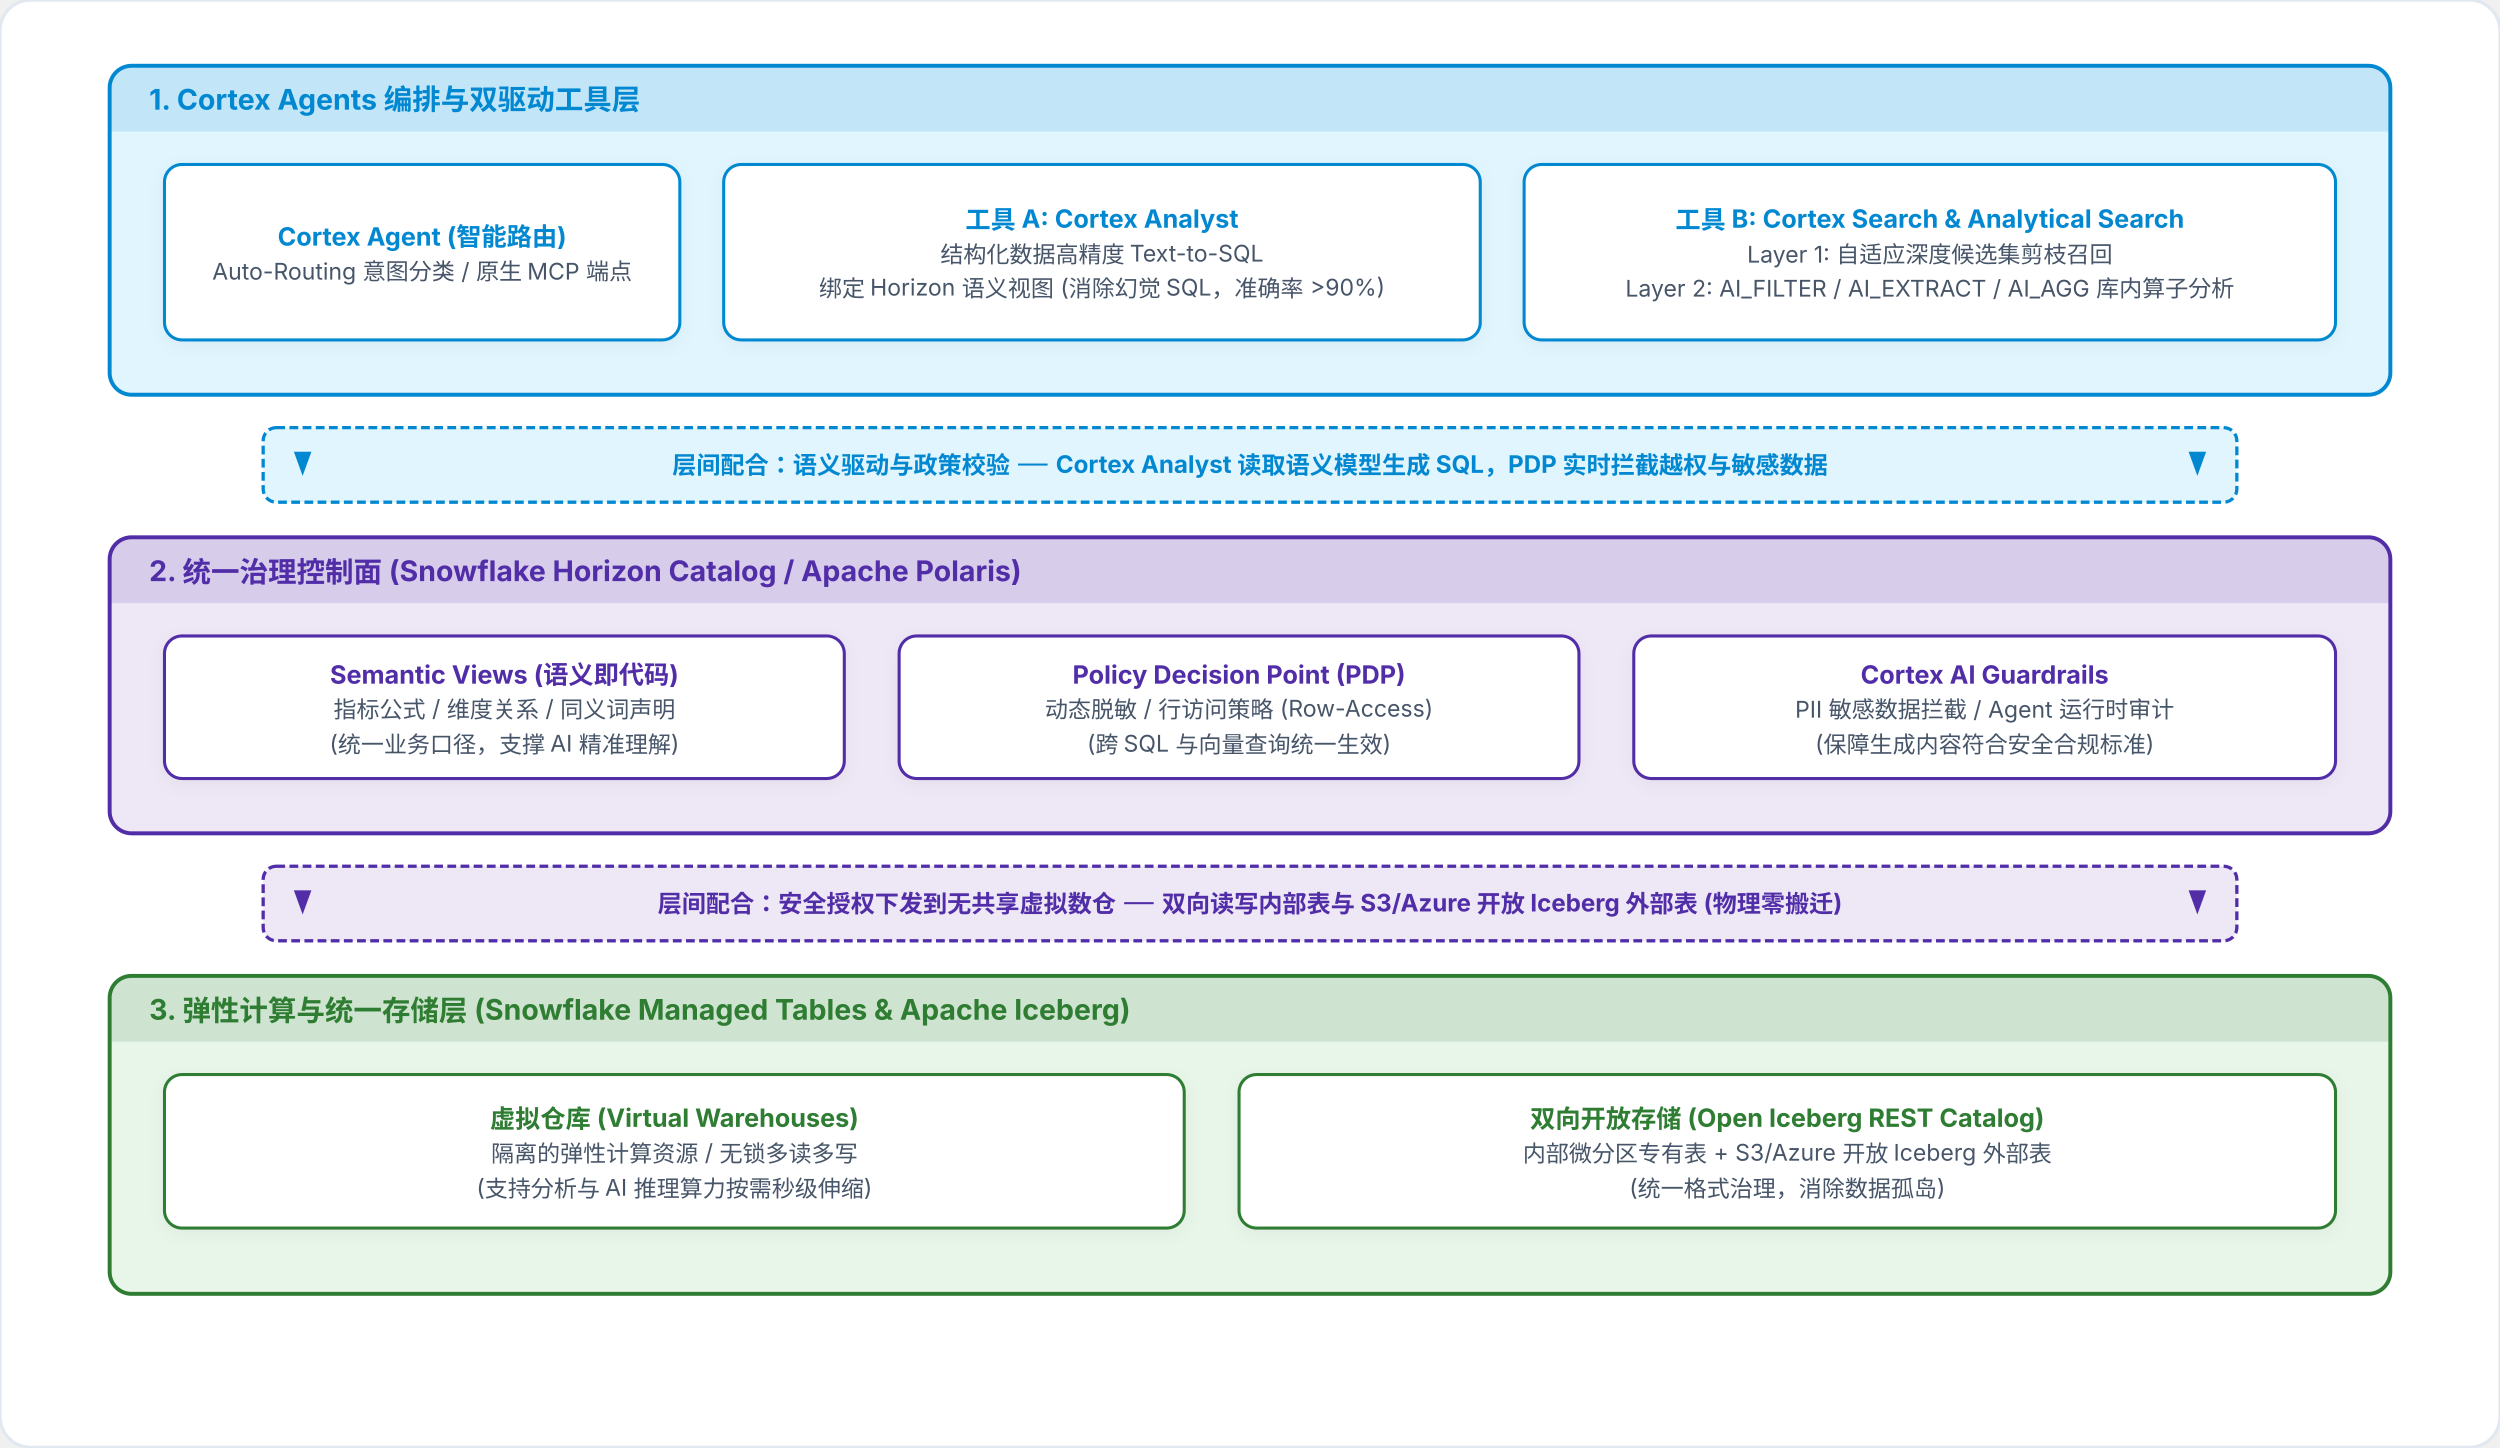
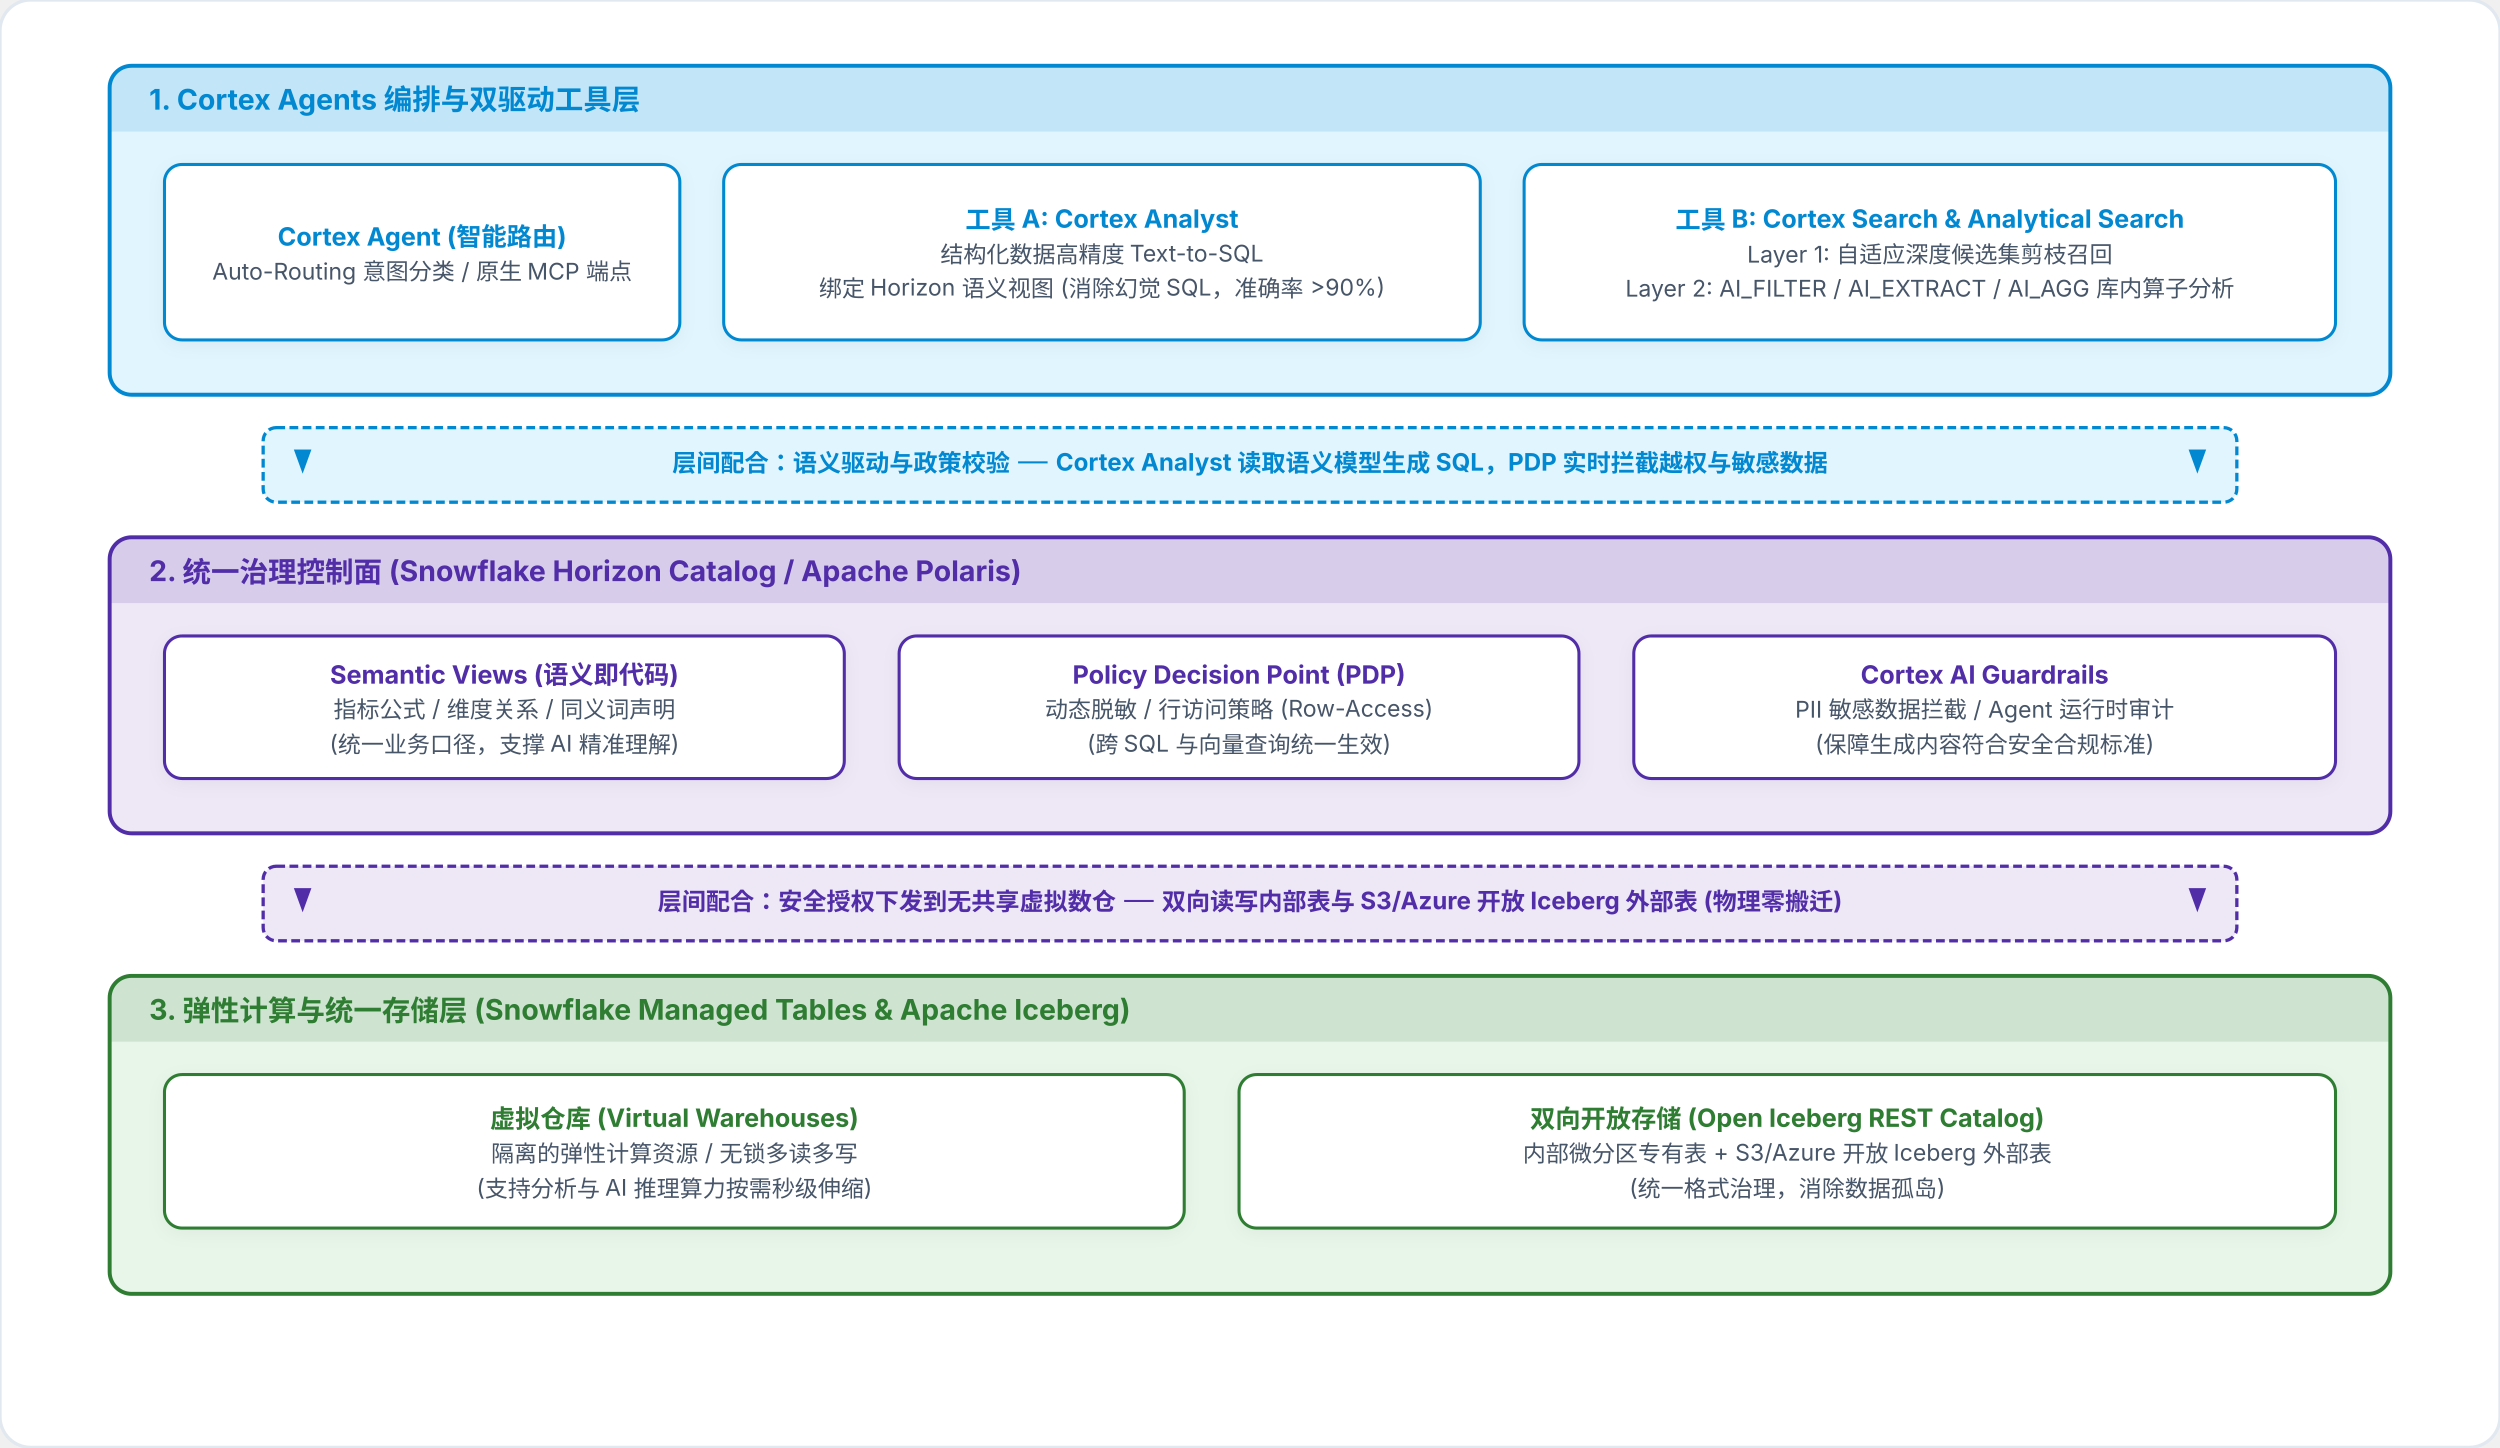
<svg xmlns="http://www.w3.org/2000/svg" viewBox="0 0 1140 660" width="100%" height="auto">
  <rect x="0" y="0" width="1140" height="660" rx="14" fill="#ffffff" stroke="#e2e8f0" stroke-width="1.5" />
  <rect x="50.0" y="30.0" width="1040.0" height="150.0" rx="10" fill="#e1f5fe" stroke="#0288d1" stroke-width="1.8" />
  <path d="M 50.0 40.0 A 10 10 0 0 1 60.0 30.0 L 1080.0 30.0 A 10 10 0 0 1 1090.0 40.0 L 1090.0 60.0 L 50.0 60.0 Z" fill="#0288d1" opacity="0.14" />
  <text x="68.0" y="50.0" font-family="-apple-system, BlinkMacSystemFont, Segoe UI, sans-serif" font-size="13" font-weight="700" fill="#0288d1">1. Cortex Agents 编排与双驱动工具层</text>
  <rect x="50.0" y="245.0" width="1040.0" height="135.0" rx="10" fill="#ede7f6" stroke="#512da8" stroke-width="1.8" />
  <path d="M 50.0 255.0 A 10 10 0 0 1 60.0 245.0 L 1080.0 245.0 A 10 10 0 0 1 1090.0 255.0 L 1090.0 275.0 L 50.0 275.0 Z" fill="#512da8" opacity="0.14" />
  <text x="68.0" y="265.0" font-family="-apple-system, BlinkMacSystemFont, Segoe UI, sans-serif" font-size="13" font-weight="700" fill="#512da8">2. 统一治理控制面 (Snowflake Horizon Catalog / Apache Polaris)</text>
  <rect x="50.0" y="445.0" width="1040.0" height="145.0" rx="10" fill="#e8f5e9" stroke="#2e7d32" stroke-width="1.8" />
  <path d="M 50.0 455.0 A 10 10 0 0 1 60.0 445.0 L 1080.0 445.0 A 10 10 0 0 1 1090.0 455.0 L 1090.0 475.0 L 50.0 475.0 Z" fill="#2e7d32" opacity="0.14" />
  <text x="68.0" y="465.0" font-family="-apple-system, BlinkMacSystemFont, Segoe UI, sans-serif" font-size="13" font-weight="700" fill="#2e7d32">3. 弹性计算与统一存储层 (Snowflake Managed Tables &amp; Apache Iceberg)</text>
  <rect x="75.0" y="75.0" width="235.0" height="80.0" rx="8" fill="#ffffff" stroke="#0288d1" stroke-width="1.4" filter="drop-shadow(0 2px 4px rgba(0,0,0,0.04))" />
  <text x="192.5" y="112.0" font-family="-apple-system, BlinkMacSystemFont, Segoe UI, sans-serif" font-size="11.5" font-weight="700" fill="#0288d1" text-anchor="middle">Cortex Agent (智能路由)</text>
  <text x="192.5" y="127.5" font-family="-apple-system, BlinkMacSystemFont, Segoe UI, sans-serif" font-size="10.5" font-weight="400" fill="#475569" text-anchor="middle">Auto-Routing 意图分类 / 原生 MCP 端点</text>
  <rect x="330.0" y="75.0" width="345.0" height="80.0" rx="8" fill="#ffffff" stroke="#0288d1" stroke-width="1.4" filter="drop-shadow(0 2px 4px rgba(0,0,0,0.04))" />
  <text x="502.5" y="104.25" font-family="-apple-system, BlinkMacSystemFont, Segoe UI, sans-serif" font-size="11.5" font-weight="700" fill="#0288d1" text-anchor="middle">工具 A: Cortex Analyst</text>
  <text x="502.5" y="119.75" font-family="-apple-system, BlinkMacSystemFont, Segoe UI, sans-serif" font-size="10.5" font-weight="400" fill="#475569" text-anchor="middle">结构化数据高精度 Text-to-SQL</text>
  <text x="502.5" y="135.25" font-family="-apple-system, BlinkMacSystemFont, Segoe UI, sans-serif" font-size="10.5" font-weight="400" fill="#475569" text-anchor="middle">绑定 Horizon 语义视图 (消除幻觉 SQL，准确率 &gt;90%)</text>
  <rect x="695.0" y="75.0" width="370.0" height="80.0" rx="8" fill="#ffffff" stroke="#0288d1" stroke-width="1.4" filter="drop-shadow(0 2px 4px rgba(0,0,0,0.04))" />
  <text x="880.0" y="104.25" font-family="-apple-system, BlinkMacSystemFont, Segoe UI, sans-serif" font-size="11.5" font-weight="700" fill="#0288d1" text-anchor="middle">工具 B: Cortex Search &amp; Analytical Search</text>
  <text x="880.0" y="119.75" font-family="-apple-system, BlinkMacSystemFont, Segoe UI, sans-serif" font-size="10.5" font-weight="400" fill="#475569" text-anchor="middle">Layer 1: 自适应深度候选集剪枝召回</text>
  <text x="880.0" y="135.25" font-family="-apple-system, BlinkMacSystemFont, Segoe UI, sans-serif" font-size="10.5" font-weight="400" fill="#475569" text-anchor="middle">Layer 2: AI_FILTER / AI_EXTRACT / AI_AGG 库内算子分析</text>
  <rect x="120.0" y="195.0" width="900.0" height="34.0" rx="6" fill="#e1f5fe" stroke="#0288d1" stroke-width="1.5" stroke-dasharray="4 2" />
-   <polygon points="134.0,206.0 142.0,206.0 138.0,217.0" fill="#0288d1" />
-   <polygon points="998.0,206.0 1006.0,206.0 1002.0,217.0" fill="#0288d1" />
-   <text x="570.0" y="216.0" font-family="-apple-system, BlinkMacSystemFont, Segoe UI, sans-serif" font-size="11" font-weight="700" fill="#0288d1" text-anchor="middle">层间配合：语义驱动与政策校验 ── Cortex Analyst 读取语义模型生成 SQL，PDP 实时拦截越权与敏感数据</text>
+   <polygon points="134.0,205.0 142.0,205.0 138.0,216.0" fill="#0288d1" />
+   <polygon points="998.0,205.0 1006.0,205.0 1002.0,216.0" fill="#0288d1" />
+   <text x="570.0" y="215.0" font-family="-apple-system, BlinkMacSystemFont, Segoe UI, sans-serif" font-size="11" font-weight="700" fill="#0288d1" text-anchor="middle">层间配合：语义驱动与政策校验 ── Cortex Analyst 读取语义模型生成 SQL，PDP 实时拦截越权与敏感数据</text>
  <rect x="75.0" y="290.0" width="310.0" height="65.0" rx="8" fill="#ffffff" stroke="#512da8" stroke-width="1.4" filter="drop-shadow(0 2px 4px rgba(0,0,0,0.04))" />
  <text x="230.0" y="311.75" font-family="-apple-system, BlinkMacSystemFont, Segoe UI, sans-serif" font-size="11.5" font-weight="700" fill="#512da8" text-anchor="middle">Semantic Views (语义即代码)</text>
  <text x="230.0" y="327.25" font-family="-apple-system, BlinkMacSystemFont, Segoe UI, sans-serif" font-size="10.5" font-weight="400" fill="#475569" text-anchor="middle">指标公式 / 维度关系 / 同义词声明</text>
  <text x="230.0" y="342.75" font-family="-apple-system, BlinkMacSystemFont, Segoe UI, sans-serif" font-size="10.5" font-weight="400" fill="#475569" text-anchor="middle">(统一业务口径，支撑 AI 精准理解)</text>
  <rect x="410.0" y="290.0" width="310.0" height="65.0" rx="8" fill="#ffffff" stroke="#512da8" stroke-width="1.4" filter="drop-shadow(0 2px 4px rgba(0,0,0,0.04))" />
  <text x="565.0" y="311.75" font-family="-apple-system, BlinkMacSystemFont, Segoe UI, sans-serif" font-size="11.5" font-weight="700" fill="#512da8" text-anchor="middle">Policy Decision Point (PDP)</text>
  <text x="565.0" y="327.25" font-family="-apple-system, BlinkMacSystemFont, Segoe UI, sans-serif" font-size="10.5" font-weight="400" fill="#475569" text-anchor="middle">动态脱敏 / 行访问策略 (Row-Access)</text>
  <text x="565.0" y="342.75" font-family="-apple-system, BlinkMacSystemFont, Segoe UI, sans-serif" font-size="10.5" font-weight="400" fill="#475569" text-anchor="middle">(跨 SQL 与向量查询统一生效)</text>
  <rect x="745.0" y="290.0" width="320.0" height="65.0" rx="8" fill="#ffffff" stroke="#512da8" stroke-width="1.4" filter="drop-shadow(0 2px 4px rgba(0,0,0,0.04))" />
  <text x="905.0" y="311.75" font-family="-apple-system, BlinkMacSystemFont, Segoe UI, sans-serif" font-size="11.5" font-weight="700" fill="#512da8" text-anchor="middle">Cortex AI Guardrails</text>
  <text x="905.0" y="327.25" font-family="-apple-system, BlinkMacSystemFont, Segoe UI, sans-serif" font-size="10.5" font-weight="400" fill="#475569" text-anchor="middle">PII 敏感数据拦截 / Agent 运行时审计</text>
  <text x="905.0" y="342.75" font-family="-apple-system, BlinkMacSystemFont, Segoe UI, sans-serif" font-size="10.5" font-weight="400" fill="#475569" text-anchor="middle">(保障生成内容符合安全合规标准)</text>
  <rect x="120.0" y="395.0" width="900.0" height="34.0" rx="6" fill="#ede7f6" stroke="#512da8" stroke-width="1.5" stroke-dasharray="4 2" />
-   <polygon points="134.0,406.0 142.0,406.0 138.0,417.0" fill="#512da8" />
-   <polygon points="998.0,406.0 1006.0,406.0 1002.0,417.0" fill="#512da8" />
-   <text x="570.0" y="416.0" font-family="-apple-system, BlinkMacSystemFont, Segoe UI, sans-serif" font-size="11" font-weight="700" fill="#512da8" text-anchor="middle">层间配合：安全授权下发到无共享虚拟数仓 ── 双向读写内部表与 S3/Azure 开放 Iceberg 外部表 (物理零搬迁)</text>
+   <polygon points="134.0,405.0 142.0,405.0 138.0,416.0" fill="#512da8" />
+   <polygon points="998.0,405.0 1006.0,405.0 1002.0,416.0" fill="#512da8" />
+   <text x="570.0" y="415.0" font-family="-apple-system, BlinkMacSystemFont, Segoe UI, sans-serif" font-size="11" font-weight="700" fill="#512da8" text-anchor="middle">层间配合：安全授权下发到无共享虚拟数仓 ── 双向读写内部表与 S3/Azure 开放 Iceberg 外部表 (物理零搬迁)</text>
  <rect x="75.0" y="490.0" width="465.0" height="70.0" rx="8" fill="#ffffff" stroke="#2e7d32" stroke-width="1.4" filter="drop-shadow(0 2px 4px rgba(0,0,0,0.04))" />
  <text x="307.5" y="514.25" font-family="-apple-system, BlinkMacSystemFont, Segoe UI, sans-serif" font-size="11.5" font-weight="700" fill="#2e7d32" text-anchor="middle">虚拟仓库 (Virtual Warehouses)</text>
  <text x="307.5" y="529.75" font-family="-apple-system, BlinkMacSystemFont, Segoe UI, sans-serif" font-size="10.5" font-weight="400" fill="#475569" text-anchor="middle">隔离的弹性计算资源 / 无锁多读多写</text>
  <text x="307.5" y="545.25" font-family="-apple-system, BlinkMacSystemFont, Segoe UI, sans-serif" font-size="10.5" font-weight="400" fill="#475569" text-anchor="middle">(支持分析与 AI 推理算力按需秒级伸缩)</text>
  <rect x="565.0" y="490.0" width="500.0" height="70.0" rx="8" fill="#ffffff" stroke="#2e7d32" stroke-width="1.4" filter="drop-shadow(0 2px 4px rgba(0,0,0,0.04))" />
  <text x="815.0" y="514.25" font-family="-apple-system, BlinkMacSystemFont, Segoe UI, sans-serif" font-size="11.5" font-weight="700" fill="#2e7d32" text-anchor="middle">双向开放存储 (Open Iceberg REST Catalog)</text>
  <text x="815.0" y="529.75" font-family="-apple-system, BlinkMacSystemFont, Segoe UI, sans-serif" font-size="10.5" font-weight="400" fill="#475569" text-anchor="middle">内部微分区专有表 + S3/Azure 开放 Iceberg 外部表</text>
  <text x="815.0" y="545.25" font-family="-apple-system, BlinkMacSystemFont, Segoe UI, sans-serif" font-size="10.5" font-weight="400" fill="#475569" text-anchor="middle">(统一格式治理，消除数据孤岛)</text>
</svg>
